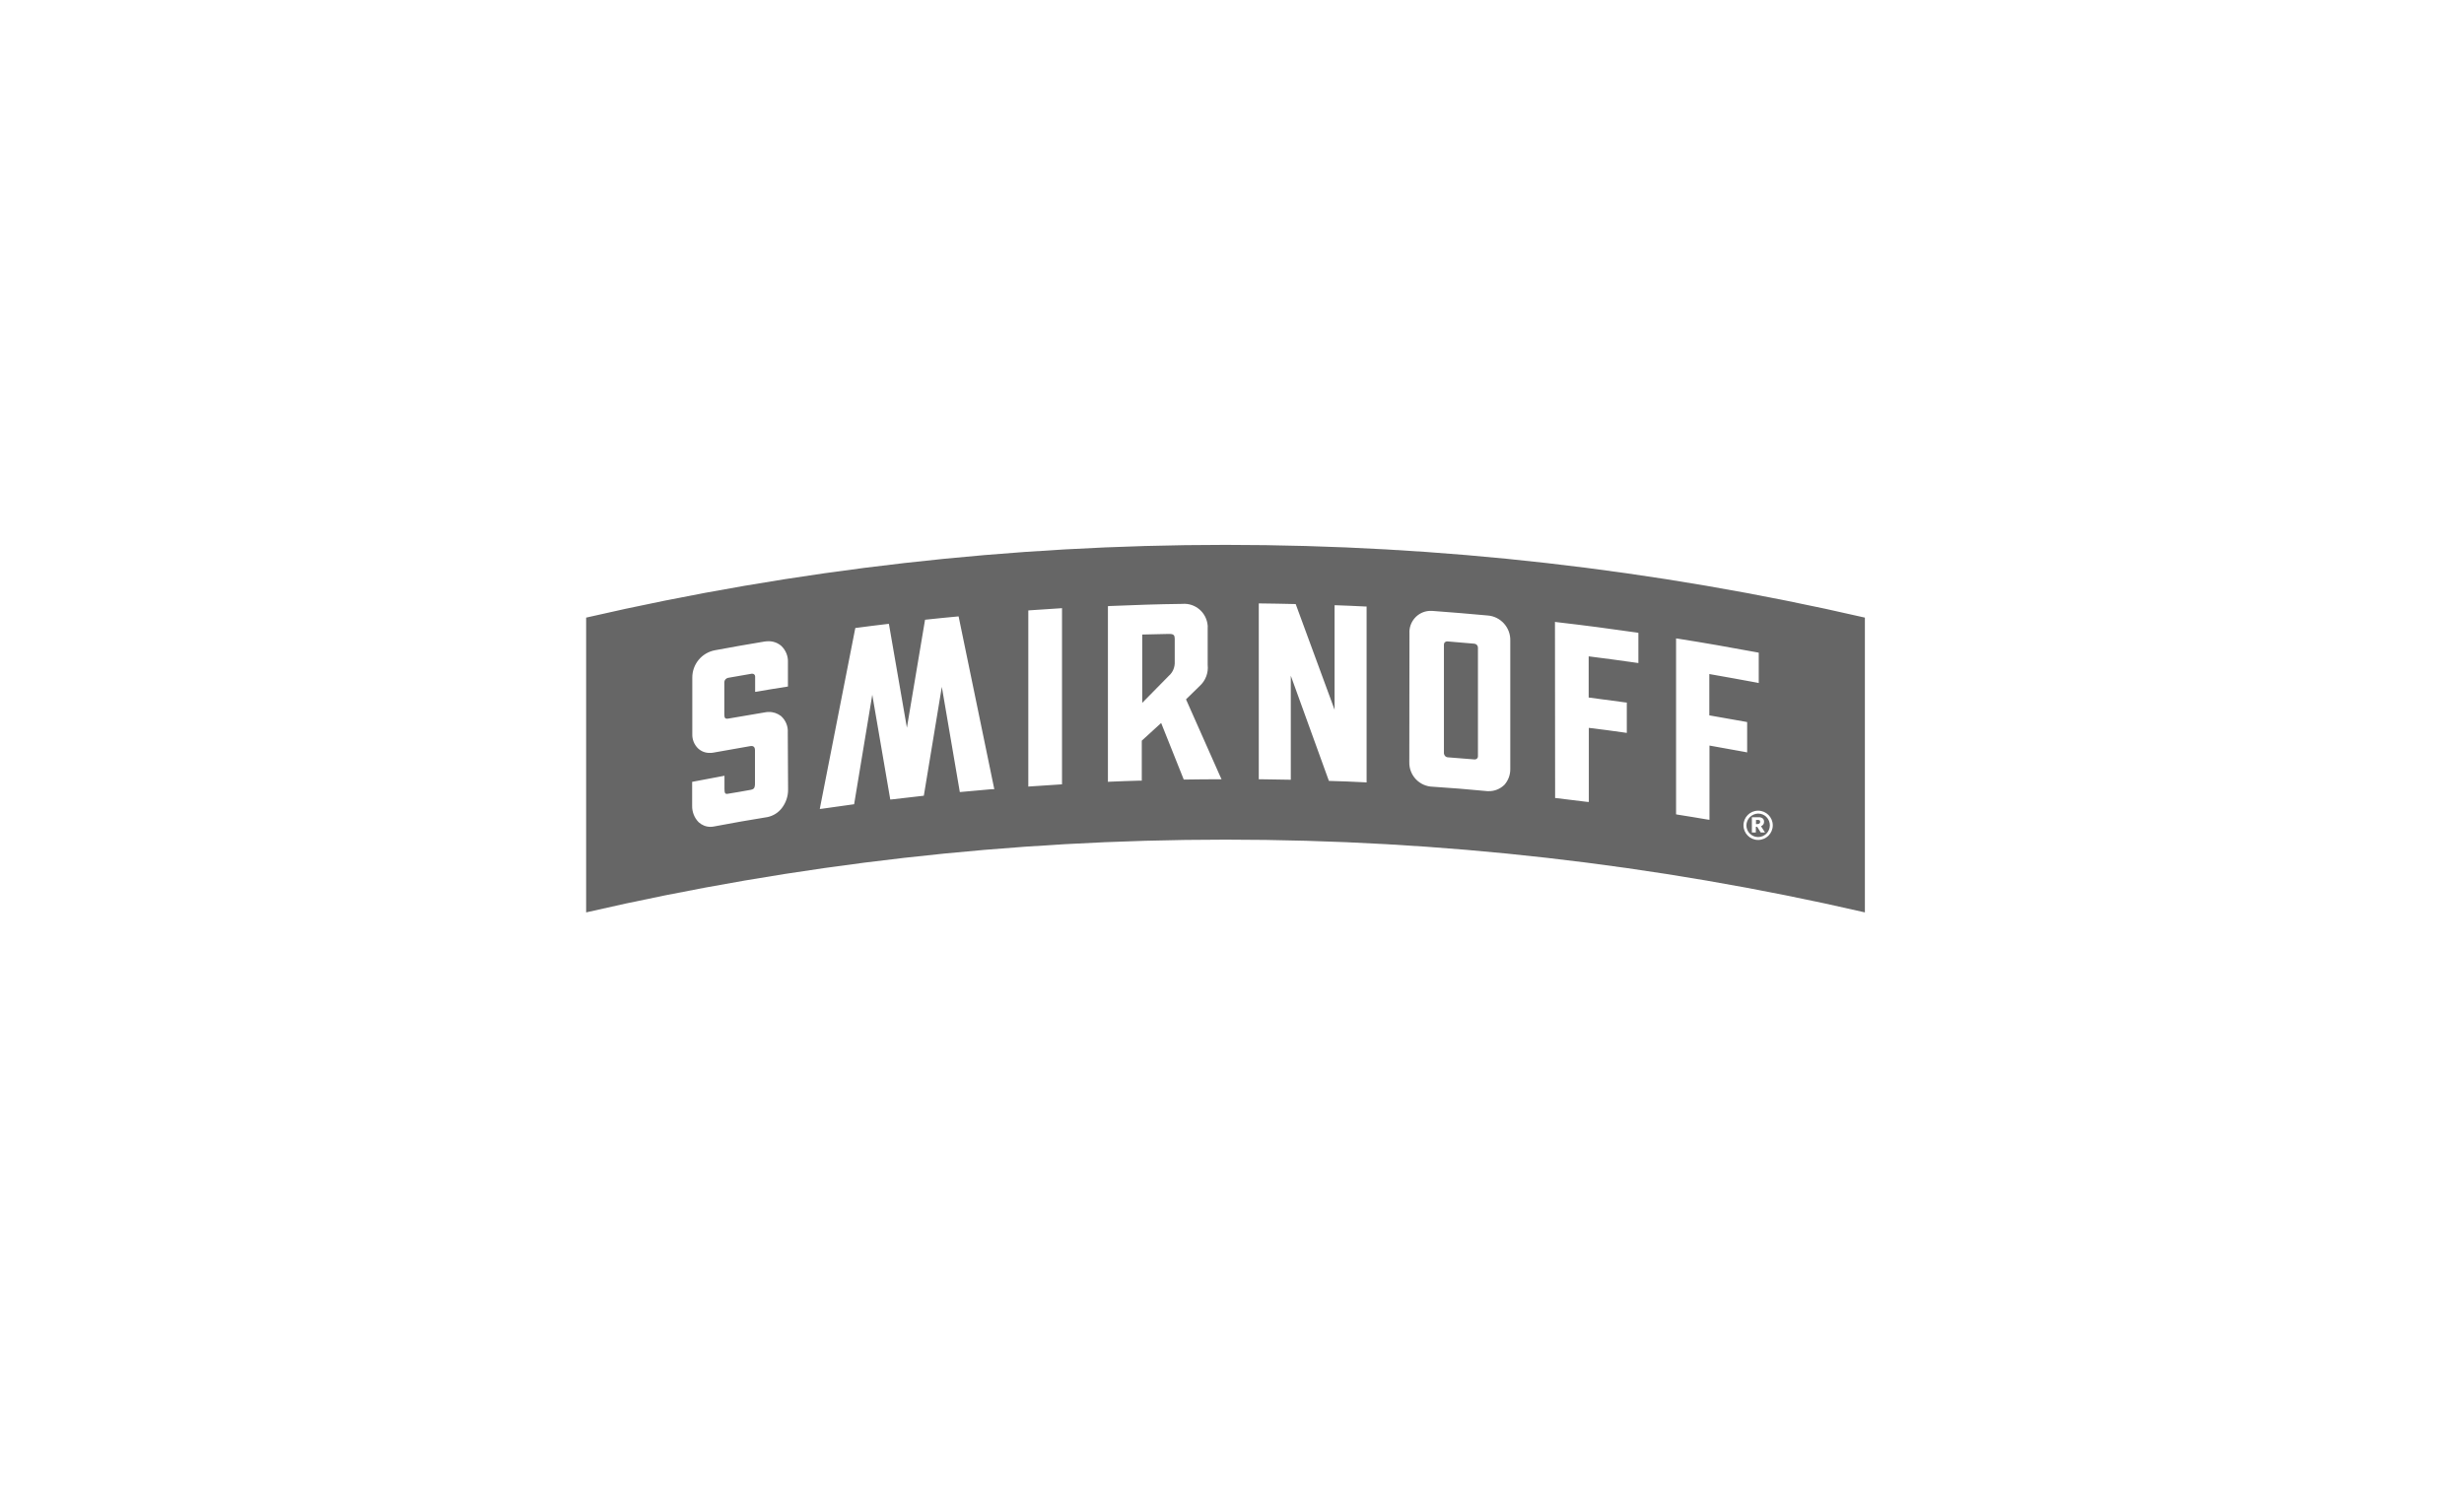
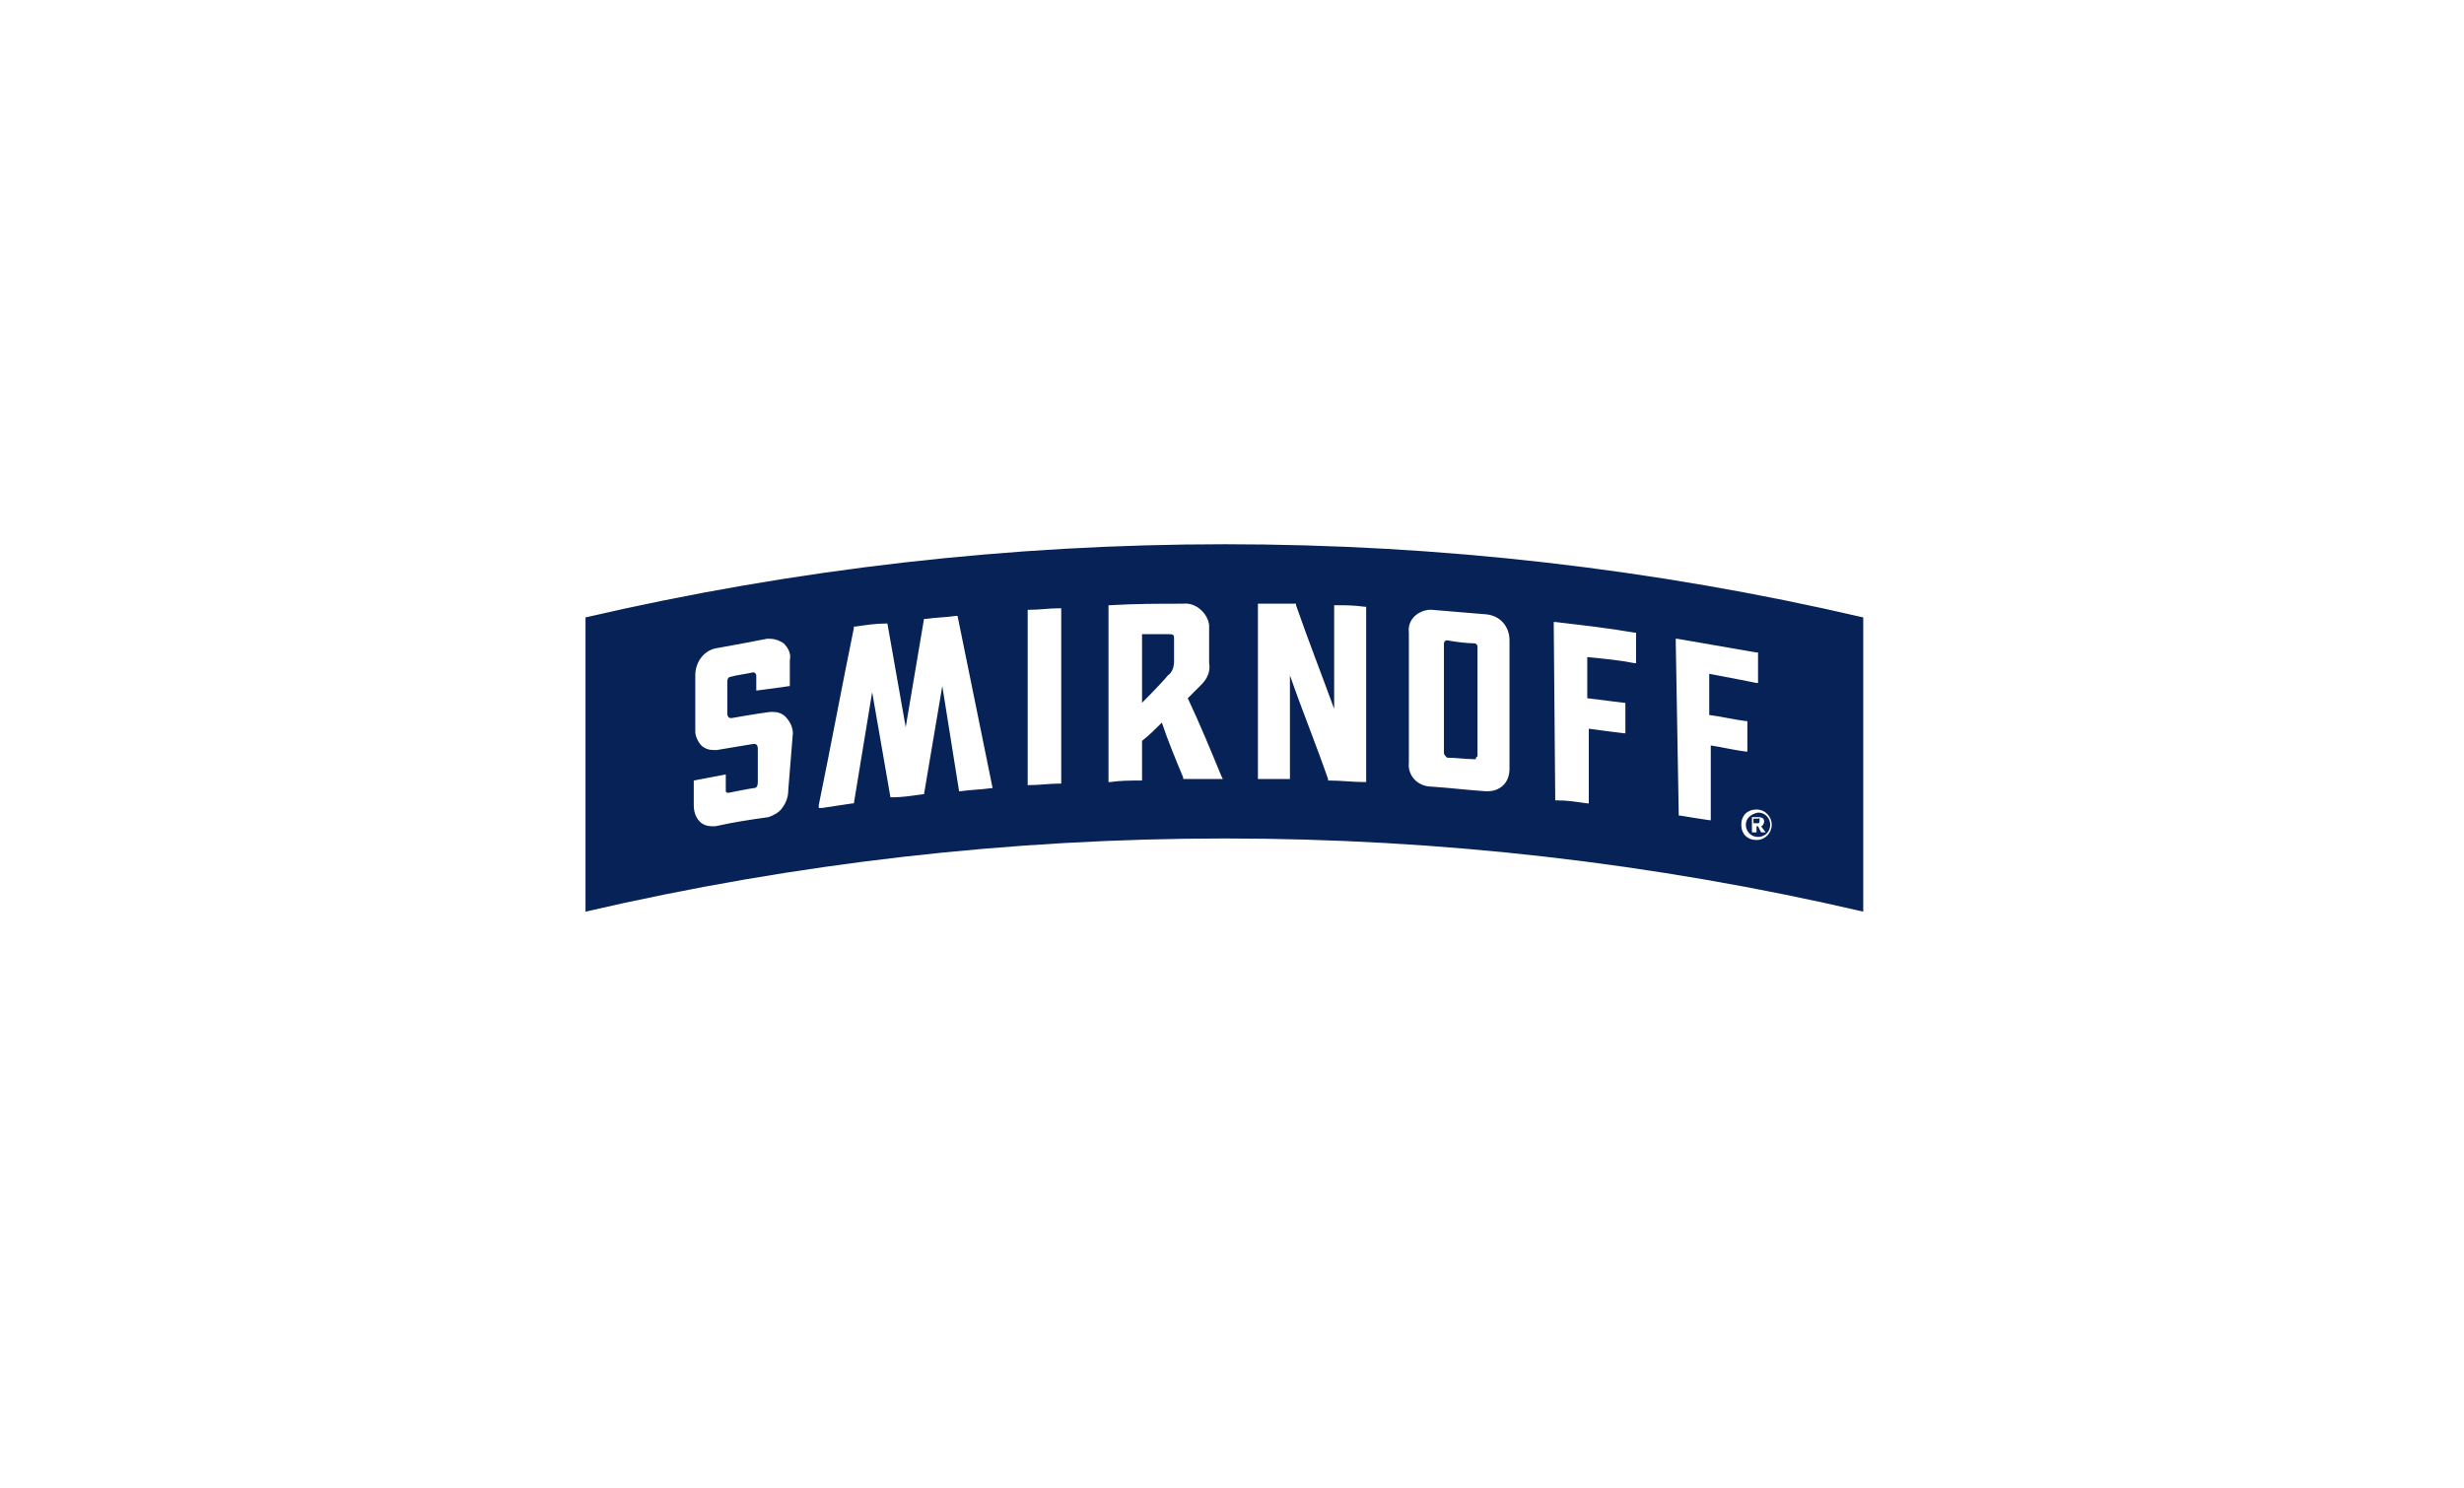
- <svg xmlns="http://www.w3.org/2000/svg" version="1.1" id="Layer_1" x="0px" y="0px" viewBox="0 0 161.55 97.55" style="enable-background:new 0 0 161.55 97.55;" xml:space="preserve">
+ <svg xmlns="http://www.w3.org/2000/svg" version="1.1" id="Layer_1" x="0px" y="0px" viewBox="0 0 161.6 97.6" style="enable-background:new 0 0 161.6 97.6;" xml:space="preserve">
  <style type="text/css">
- 	.st0{fill:#666666;}
- 	.st1{clip-path:url(#SVGID_2_);}
- 	.st2{clip-path:url(#SVGID_4_);}
- 	.st3{clip-path:url(#SVGID_6_);}
- 	.st4{clip-path:url(#SVGID_8_);}
- 	.st5{clip-path:url(#SVGID_10_);}
- 	.st6{clip-path:url(#SVGID_12_);}
- 	.st7{fill:#808080;}
- 	.st8{opacity:0;fill:#666666;}
- 	.st9{opacity:0;fill:#666666;stroke:#009DE2;stroke-width:0.112;}
- 	.st10{opacity:0;}
+ 	.st0{fill:#062256;}
</style>
  <g>
-     <path class="st0" d="M76.66,41.57h-0.03c-0.46,0.01-1.28,0.03-1.74,0.04v4.48c0,0,1.23-1.25,1.74-1.77   c0.27-0.23,0.41-0.58,0.39-0.94v-1.51C77.01,41.67,76.97,41.57,76.66,41.57z" />
-     <path class="st0" d="M94.91,49.66c0.47,0.04,1.29,0.1,1.76,0.14h0.03c0.05,0,0.1-0.02,0.14-0.06c0.04-0.03,0.06-0.08,0.06-0.14   v-7.15c-0.01-0.13-0.11-0.23-0.24-0.24c-0.47-0.04-1.29-0.11-1.76-0.15h-0.02c-0.11,0-0.21,0.08-0.21,0.2v7.15   C94.69,49.55,94.79,49.65,94.91,49.66z" />
-     <path class="st0" d="M38.43,40.5v19.33c27.59-6.36,56.26-6.36,83.84,0V40.5C94.68,34.14,66.01,34.14,38.43,40.5z M51.67,51.79   c0,0.43-0.14,0.85-0.41,1.2c-0.23,0.3-0.56,0.51-0.94,0.59c-1.39,0.23-2.11,0.35-3.53,0.62c-0.07,0.01-0.14,0.02-0.21,0.02   c-0.29,0-0.56-0.11-0.77-0.3c-0.29-0.29-0.44-0.69-0.43-1.09v-1.56l0,0c0.05-0.01,2.08-0.39,2.12-0.4v0.86   c0,0.28,0.04,0.33,0.17,0.33c0.04,0,1.55-0.26,1.57-0.27c0.18-0.04,0.26-0.1,0.26-0.43V49.2c0-0.28-0.18-0.28-0.24-0.28h-0.01   l-0.08,0.01c-0.05,0.01-2.38,0.42-2.38,0.42c-0.08,0.02-0.16,0.02-0.25,0.02c-0.29,0.01-0.57-0.1-0.78-0.3   c-0.25-0.25-0.38-0.58-0.37-0.93v-3.69c-0.01-0.89,0.62-1.65,1.49-1.81c1.07-0.2,2.15-0.39,3.24-0.57   c0.08-0.01,0.16-0.02,0.24-0.02c0.32-0.01,0.63,0.1,0.87,0.31c0.29,0.28,0.45,0.67,0.43,1.07v1.59c-0.72,0.11-1.43,0.23-2.15,0.35   v-1.01c0-0.1-0.08-0.18-0.18-0.18c0,0-0.01,0-0.01,0c-0.01,0-0.02,0-0.04,0c-0.4,0.07-1.15,0.2-1.55,0.27   c-0.13,0.03-0.23,0.14-0.24,0.27v2.12c0,0.25,0.06,0.29,0.19,0.29c0.03,0,0.05,0,0.08-0.01c0,0,1.72-0.29,2.47-0.42   c0.06-0.01,0.12-0.01,0.18-0.01c0.29-0.01,0.56,0.09,0.79,0.26c0.31,0.27,0.48,0.68,0.45,1.09L51.67,51.79z M65.04,51.75   c-0.66,0.06-1.33,0.12-2,0.18l-0.11,0.01l-1.18-6.9l-1.18,7.14l-0.09,0.01c-0.66,0.07-1.33,0.15-1.99,0.23l-0.12,0.01l-1.18-6.87   L56,52.74l-0.09,0.01c-0.66,0.09-1.32,0.18-1.99,0.28l-0.17,0.02l0.03-0.17c0.76-3.87,1.52-7.74,2.28-11.61l0.02-0.09l0.09-0.01   c0.66-0.09,1.33-0.17,1.99-0.25l0.12-0.01l1.18,6.81l1.19-7.08l0.09-0.01c0.67-0.07,1.33-0.14,2-0.2l0.11-0.01l2.34,11.33   L65.04,51.75z M69.64,51.43l-0.12,0.01c-0.66,0.04-1.31,0.08-1.97,0.13l-0.13,0.01V40.03l0.11-0.01c0.66-0.05,1.32-0.09,1.97-0.13   l0.13-0.01V51.43z M79.89,51.1c-0.73,0-1.47,0.01-2.2,0.02l-0.08,0l-0.03-0.08c-0.48-1.21-0.96-2.42-1.45-3.63   c-0.42,0.39-0.84,0.77-1.27,1.16v2.62l-0.12,0c-0.66,0.02-1.32,0.04-1.97,0.07l-0.13,0.01V39.75l0.12-0.01   c1.72-0.07,3.08-0.12,4.76-0.14c0.85-0.07,1.59,0.57,1.66,1.42c0,0.05,0.01,0.09,0,0.14v2.44c0.06,0.52-0.14,1.04-0.53,1.39   l-0.89,0.87c0.75,1.68,1.5,3.37,2.25,5.07l0.08,0.17L79.89,51.1z M116.23,54.12c0,0.53-0.43,0.96-0.96,0.96s-0.96-0.43-0.96-0.96   c0-0.53,0.43-0.96,0.96-0.96C115.8,53.16,116.23,53.59,116.23,54.12L116.23,54.12z M109.87,41.86l0.14,0.02   c1.72,0.27,3.47,0.58,5.2,0.9l0.1,0.02v1.99l-0.14-0.03c-1-0.19-2.04-0.37-3.1-0.56v2.71c0.79,0.14,1.58,0.28,2.38,0.42l0.1,0.02   v1.99l-0.14-0.03c-0.78-0.14-1.55-0.28-2.33-0.42v4.87l-0.14-0.02c-0.65-0.11-1.3-0.22-1.95-0.32l-0.1-0.02V41.86z M101.95,40.78   l0.14,0.02c1.74,0.2,3.49,0.43,5.22,0.68l0.11,0.02v1.98l-0.14-0.02c-1.04-0.15-2.09-0.29-3.12-0.42v2.7   c0.79,0.1,1.59,0.21,2.39,0.32l0.11,0.01v1.99l-0.14-0.02c-0.78-0.11-1.57-0.22-2.35-0.31v4.86l-0.14-0.01   c-0.65-0.08-1.3-0.16-1.96-0.24l-0.11-0.01L101.95,40.78z M92.41,41.55c-0.05-0.77,0.53-1.44,1.3-1.49c0.05,0,0.11,0,0.16,0h0.04   c1.22,0.09,2.43,0.19,3.62,0.3c0.86,0.06,1.52,0.8,1.49,1.66v8.39c0.01,0.39-0.13,0.77-0.39,1.06c-0.28,0.27-0.65,0.42-1.04,0.41   c-0.06,0-0.12,0-0.18-0.01c-1.4-0.13-2.1-0.19-3.47-0.28c-0.87-0.02-1.56-0.74-1.54-1.61c0-0.01,0-0.02,0-0.02L92.41,41.55z    M82.53,39.57l0.12,0c0.74,0.01,1.48,0.02,2.22,0.04h0.08l0.03,0.08c0.84,2.28,1.68,4.56,2.52,6.85v-6.85l0.12,0   c0.62,0.02,1.24,0.05,1.86,0.08l0.12,0v11.54l-0.13-0.01c-0.75-0.04-1.51-0.07-2.26-0.09l-0.08,0l-0.03-0.08   c-0.82-2.28-1.65-4.55-2.47-6.82v6.82l-0.12,0c-0.62-0.01-1.24-0.02-1.86-0.03h-0.12L82.53,39.57z" />
-     <path class="st0" d="M114.5,54.12c0,0.42,0.34,0.77,0.77,0.77c0.42,0,0.77-0.34,0.77-0.77c0-0.42-0.34-0.77-0.77-0.77c0,0,0,0,0,0   C114.85,53.36,114.51,53.7,114.5,54.12z M115.66,53.87c0.01,0.14-0.07,0.26-0.2,0.31l0.26,0.41h-0.28l-0.23-0.37h-0.09v0.37h-0.26   v-1h0.43C115.58,53.58,115.66,53.75,115.66,53.87z" />
-     <path class="st0" d="M115.28,54.03c0.02,0,0.05-0.01,0.07-0.03c0.01-0.01,0.03-0.03,0.04-0.04c0.01-0.02,0.01-0.05,0.01-0.07   c0-0.02,0-0.05-0.01-0.07c-0.01-0.02-0.03-0.03-0.05-0.04c-0.02-0.01-0.04-0.01-0.05-0.01c-0.02,0-0.05-0.01-0.07,0h-0.09v0.27   h0.08C115.22,54.04,115.25,54.04,115.28,54.03z" />
+     <path class="st0" d="M76.7,41.6L76.7,41.6c-0.5,0-1.3,0-1.8,0v4.5c0,0,1.2-1.2,1.7-1.8c0.3-0.2,0.4-0.6,0.4-0.9v-1.5   C77,41.7,77,41.6,76.7,41.6z" />
+     <path class="st0" d="M94.9,49.7c0.5,0,1.3,0.1,1.8,0.1h0c0.1,0,0.1,0,0.1-0.1c0,0,0.1-0.1,0.1-0.1v-7.2c0-0.1-0.1-0.2-0.2-0.2   c-0.5,0-1.3-0.1-1.8-0.2h0c-0.1,0-0.2,0.1-0.2,0.2v7.2C94.7,49.5,94.8,49.6,94.9,49.7z" />
+     <path class="st0" d="M38.4,40.5v19.3c27.6-6.4,56.3-6.4,83.8,0V40.5C94.7,34.1,66,34.1,38.4,40.5z M51.7,51.8   c0,0.4-0.1,0.8-0.4,1.2c-0.2,0.3-0.6,0.5-0.9,0.6c-1.4,0.2-2.1,0.3-3.5,0.6c-0.1,0-0.1,0-0.2,0c-0.3,0-0.6-0.1-0.8-0.3   c-0.3-0.3-0.4-0.7-0.4-1.1v-1.6l0,0c0,0,2.1-0.4,2.1-0.4v0.9c0,0.3,0,0.3,0.2,0.3c0,0,1.5-0.3,1.6-0.3c0.2,0,0.3-0.1,0.3-0.4v-2.2   c0-0.3-0.2-0.3-0.2-0.3h0l-0.1,0c0,0-2.4,0.4-2.4,0.4c-0.1,0-0.2,0-0.2,0c-0.3,0-0.6-0.1-0.8-0.3c-0.2-0.2-0.4-0.6-0.4-0.9v-3.7   c0-0.9,0.6-1.7,1.5-1.8c1.1-0.2,2.2-0.4,3.2-0.6c0.1,0,0.2,0,0.2,0c0.3,0,0.6,0.1,0.9,0.3c0.3,0.3,0.5,0.7,0.4,1.1V45   c-0.7,0.1-1.4,0.2-2.2,0.3v-1c0-0.1-0.1-0.2-0.2-0.2h0c0,0,0,0,0,0c-0.4,0.1-1.2,0.2-1.5,0.3c-0.1,0-0.2,0.1-0.2,0.3v2.1   c0,0.2,0.1,0.3,0.2,0.3c0,0,0,0,0.1,0c0,0,1.7-0.3,2.5-0.4c0.1,0,0.1,0,0.2,0c0.3,0,0.6,0.1,0.8,0.3c0.3,0.3,0.5,0.7,0.5,1.1   L51.7,51.8z M65,51.7c-0.7,0.1-1.3,0.1-2,0.2l-0.1,0L61.8,45l-1.2,7.1l-0.1,0c-0.7,0.1-1.3,0.2-2,0.2l-0.1,0l-1.2-6.9L56,52.7   l-0.1,0c-0.7,0.1-1.3,0.2-2,0.3l-0.2,0l0-0.2c0.8-3.9,1.5-7.7,2.3-11.6l0-0.1l0.1,0c0.7-0.1,1.3-0.2,2-0.2l0.1,0l1.2,6.8l1.2-7.1   l0.1,0c0.7-0.1,1.3-0.1,2-0.2l0.1,0l2.3,11.3L65,51.7z M69.6,51.4l-0.1,0c-0.7,0-1.3,0.1-2,0.1l-0.1,0V40l0.1,0   c0.7,0,1.3-0.1,2-0.1l0.1,0L69.6,51.4L69.6,51.4z M79.9,51.1c-0.7,0-1.5,0-2.2,0h-0.1l0-0.1c-0.5-1.2-1-2.4-1.4-3.6   c-0.4,0.4-0.8,0.8-1.3,1.2v2.6h-0.1c-0.7,0-1.3,0-2,0.1l-0.1,0V39.7l0.1,0c1.7-0.1,3.1-0.1,4.8-0.1c0.8-0.1,1.6,0.6,1.7,1.4   c0,0,0,0.1,0,0.1v2.4c0.1,0.5-0.1,1-0.5,1.4l-0.9,0.9c0.8,1.7,1.5,3.4,2.2,5.1l0.1,0.2L79.9,51.1z M116.2,54.1c0,0.5-0.4,1-1,1   s-1-0.4-1-1s0.4-1,1-1S116.2,53.6,116.2,54.1L116.2,54.1z M109.9,41.9l0.1,0c1.7,0.3,3.5,0.6,5.2,0.9l0.1,0v2l-0.1,0   c-1-0.2-2-0.4-3.1-0.6v2.7c0.8,0.1,1.6,0.3,2.4,0.4l0.1,0v2l-0.1,0c-0.8-0.1-1.6-0.3-2.3-0.4v4.9l-0.1,0c-0.7-0.1-1.3-0.2-1.9-0.3   l-0.1,0L109.9,41.9L109.9,41.9z M101.9,40.8l0.1,0c1.7,0.2,3.5,0.4,5.2,0.7l0.1,0v2l-0.1,0c-1-0.2-2.1-0.3-3.1-0.4v2.7   c0.8,0.1,1.6,0.2,2.4,0.3l0.1,0v2l-0.1,0c-0.8-0.1-1.6-0.2-2.3-0.3v4.9l-0.1,0c-0.7-0.1-1.3-0.2-2-0.2l-0.1,0L101.9,40.8z    M92.4,41.5c-0.1-0.8,0.5-1.4,1.3-1.5c0.1,0,0.1,0,0.2,0h0c1.2,0.1,2.4,0.2,3.6,0.3c0.9,0.1,1.5,0.8,1.5,1.7v8.4   c0,0.4-0.1,0.8-0.4,1.1c-0.3,0.3-0.7,0.4-1,0.4c-0.1,0-0.1,0-0.2,0c-1.4-0.1-2.1-0.2-3.5-0.3c-0.9,0-1.6-0.7-1.5-1.6c0,0,0,0,0,0   L92.4,41.5z M82.5,39.6h0.1c0.7,0,1.5,0,2.2,0H85l0,0.1c0.8,2.3,1.7,4.6,2.5,6.8v-6.8h0.1c0.6,0,1.2,0,1.9,0.1h0.1v11.5l-0.1,0   c-0.8,0-1.5-0.1-2.3-0.1h-0.1l0-0.1c-0.8-2.3-1.7-4.5-2.5-6.8v6.8h-0.1c-0.6,0-1.2,0-1.9,0h-0.1V39.6z" />
+     <path class="st0" d="M114.5,54.1c0,0.4,0.3,0.8,0.8,0.8c0.4,0,0.8-0.3,0.8-0.8c0-0.4-0.3-0.8-0.8-0.8l0,0   C114.8,53.4,114.5,53.7,114.5,54.1z M115.7,53.9c0,0.1-0.1,0.3-0.2,0.3l0.3,0.4h-0.3l-0.2-0.4h-0.1v0.4h-0.3v-1h0.4   C115.6,53.6,115.7,53.7,115.7,53.9z" />
+     <path class="st0" d="M115.3,54C115.3,54,115.3,54,115.3,54c0.1,0,0.1-0.1,0.1-0.1c0,0,0,0,0-0.1s0,0,0-0.1s0,0-0.1,0c0,0,0,0-0.1,0   c0,0-0.1,0-0.1,0h-0.1V54L115.3,54C115.2,54,115.2,54,115.3,54z" />
  </g>
</svg>
